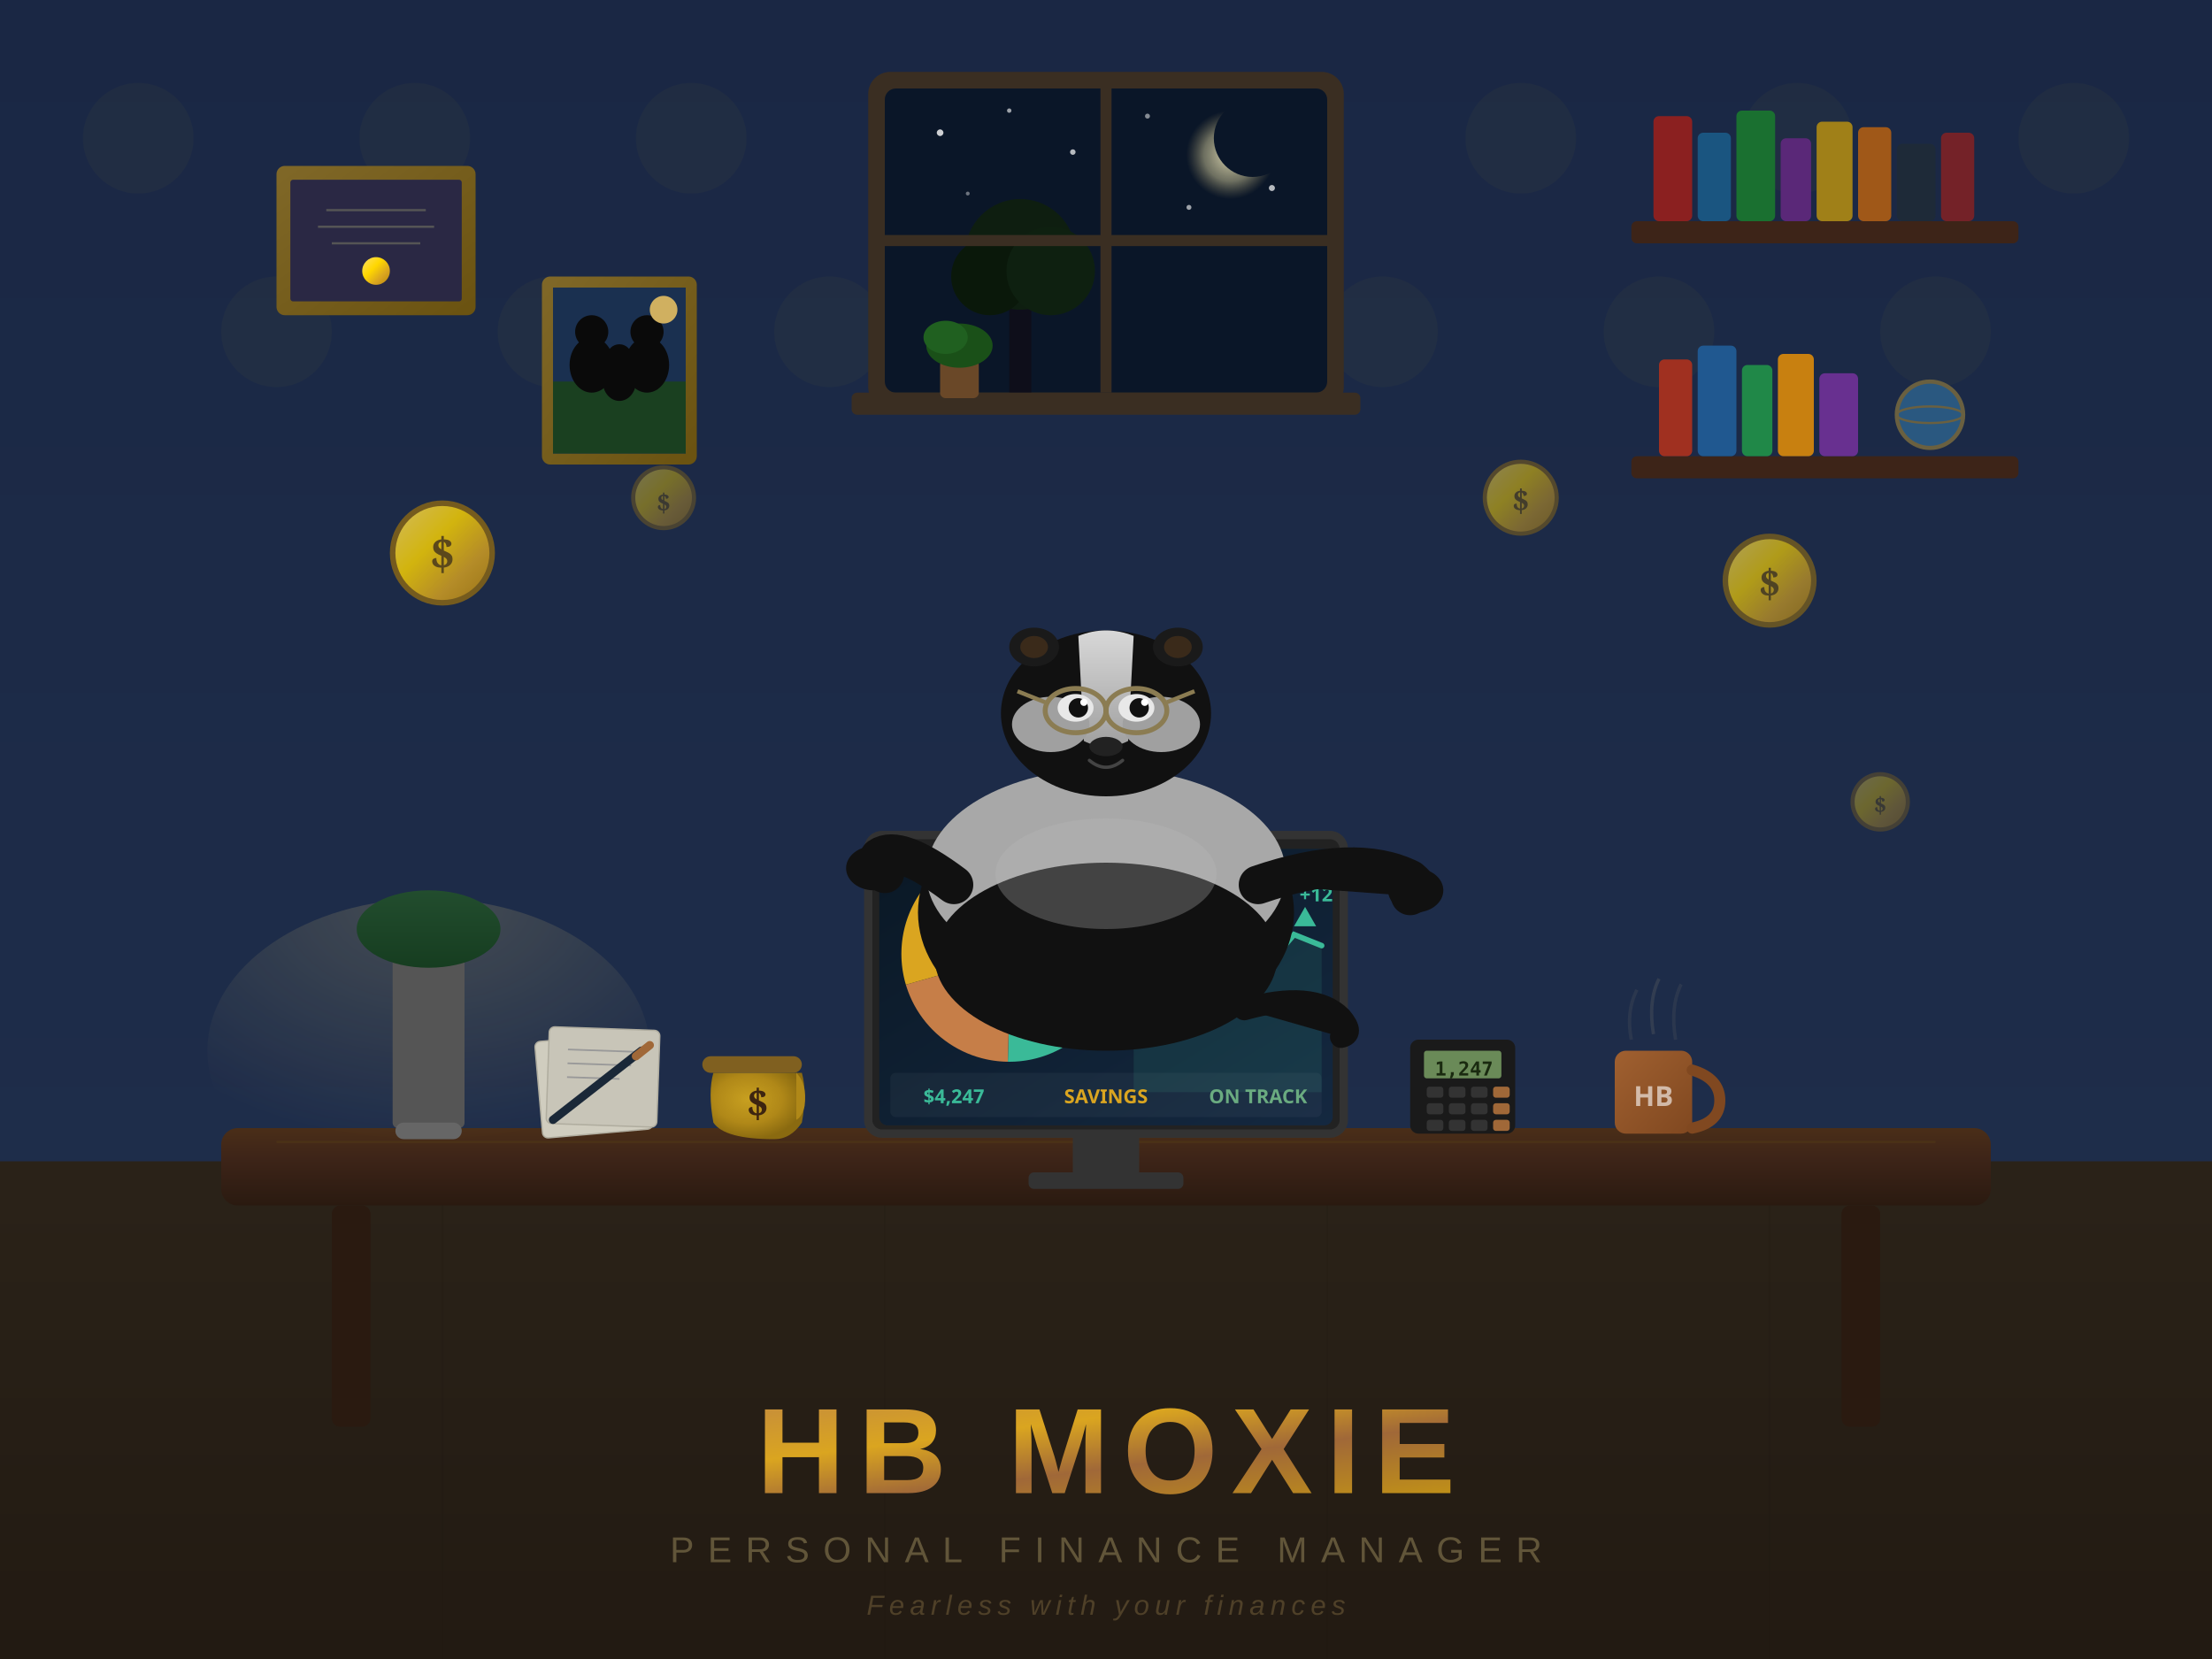
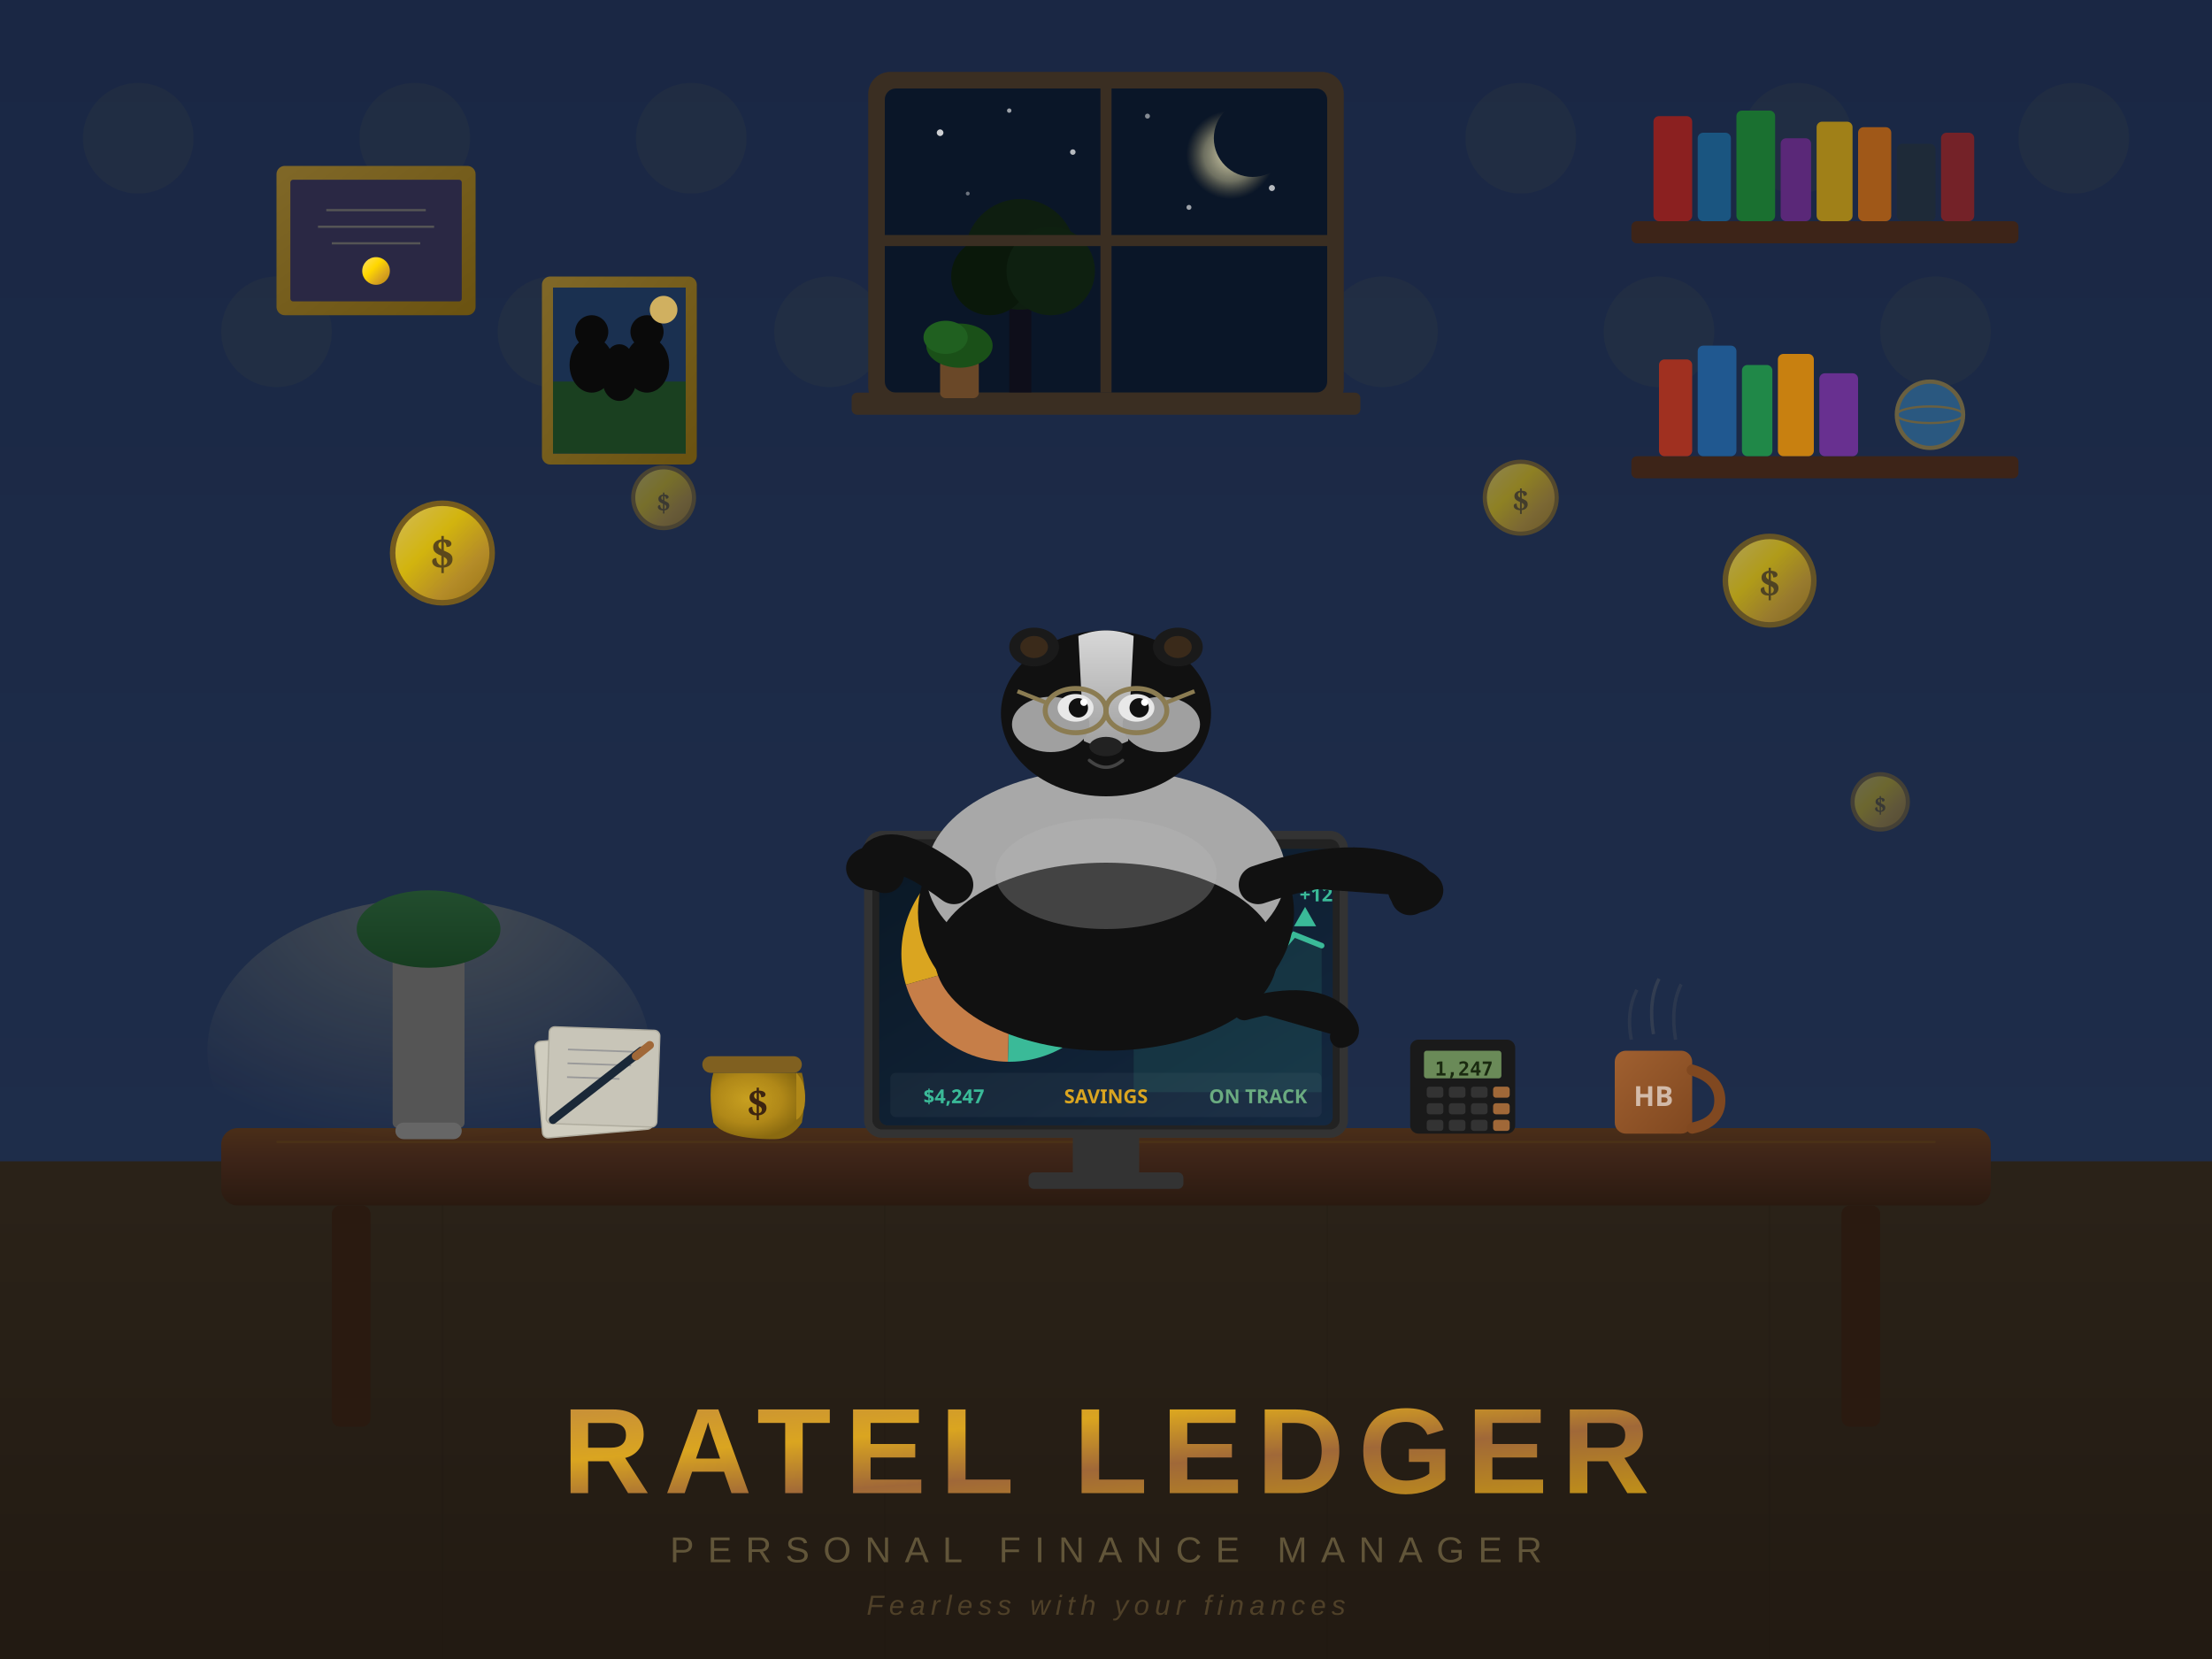
<svg xmlns="http://www.w3.org/2000/svg" viewBox="0 0 800 600" width="800" height="600">
  <defs>
    <linearGradient id="deskGrad" x1="0" y1="0" x2="0" y2="1">
      <stop offset="0%" stop-color="#4a2e18" />
      <stop offset="40%" stop-color="#3d2418" />
      <stop offset="100%" stop-color="#2a1a10" />
    </linearGradient>
    <linearGradient id="goldGrad" x1="0" y1="0" x2="1" y2="1">
      <stop offset="0%" stop-color="#ffe066" />
      <stop offset="40%" stop-color="#ffd700" />
      <stop offset="70%" stop-color="#daa520" />
      <stop offset="100%" stop-color="#b8860b" />
    </linearGradient>
    <linearGradient id="screenGrad" x1="0" y1="0" x2="1" y2="1">
      <stop offset="0%" stop-color="#0a1825" />
      <stop offset="100%" stop-color="#142840" />
    </linearGradient>
    <linearGradient id="silverGrad" x1="0" y1="0" x2="0" y2="1">
      <stop offset="0%" stop-color="#d8d8d8" />
      <stop offset="100%" stop-color="#a0a0a0" />
    </linearGradient>
    <linearGradient id="lampShade" x1="0" y1="0" x2="0" y2="1">
      <stop offset="0%" stop-color="#224d2e" />
      <stop offset="100%" stop-color="#163d20" />
    </linearGradient>
    <linearGradient id="mugGrad" x1="0" y1="0" x2="1" y2="1">
      <stop offset="0%" stop-color="#a06030" />
      <stop offset="100%" stop-color="#804820" />
    </linearGradient>
    <linearGradient id="wallGrad" x1="0" y1="0" x2="0" y2="1">
      <stop offset="0%" stop-color="#1a2744" />
      <stop offset="100%" stop-color="#1e2d4a" />
    </linearGradient>
    <linearGradient id="floorGrad" x1="0" y1="0" x2="0" y2="1">
      <stop offset="0%" stop-color="#2a2218" />
      <stop offset="100%" stop-color="#221a12" />
    </linearGradient>
    <radialGradient id="lampGlow" cx="50%" cy="0%" r="80%">
      <stop offset="0%" stop-color="#ffe080" stop-opacity="0.18" />
      <stop offset="100%" stop-color="#ffe080" stop-opacity="0" />
    </radialGradient>
    <radialGradient id="honeyGrad" cx="40%" cy="40%" r="60%">
      <stop offset="0%" stop-color="#c8a020" />
      <stop offset="60%" stop-color="#b08818" />
      <stop offset="100%" stop-color="#8a6a10" />
    </radialGradient>
    <linearGradient id="frameGrad" x1="0" y1="0" x2="1" y2="1">
      <stop offset="0%" stop-color="#806828" />
      <stop offset="100%" stop-color="#6a5210" />
    </linearGradient>
    <linearGradient id="titleGold" x1="0" y1="0" x2="1" y2="1">
      <stop offset="0%" stop-color="#c89038" />
      <stop offset="30%" stop-color="#daa520" />
      <stop offset="60%" stop-color="#a06838" />
      <stop offset="100%" stop-color="#c09018" />
    </linearGradient>
    <clipPath id="windowClip">
      <rect x="320" y="32" width="160" height="110" rx="4" />
    </clipPath>
    <clipPath id="screenClip">
      <rect x="318" y="307" width="164" height="100" rx="3" />
    </clipPath>
    <radialGradient id="moonGlow" cx="50%" cy="50%" r="50%">
      <stop offset="0%" stop-color="#f0e8c0" stop-opacity="0.9" />
      <stop offset="60%" stop-color="#d0c898" stop-opacity="0.5" />
      <stop offset="100%" stop-color="#a09060" stop-opacity="0" />
    </radialGradient>
  </defs>
  <rect x="0" y="0" width="800" height="430" fill="url(#wallGrad)" />
  <g opacity="0.03">
    <circle cx="50" cy="50" r="20" fill="#ffd700" />
    <circle cx="150" cy="50" r="20" fill="#ffd700" />
    <circle cx="250" cy="50" r="20" fill="#ffd700" />
    <circle cx="350" cy="50" r="20" fill="#ffd700" />
    <circle cx="450" cy="50" r="20" fill="#ffd700" />
    <circle cx="550" cy="50" r="20" fill="#ffd700" />
    <circle cx="650" cy="50" r="20" fill="#ffd700" />
    <circle cx="750" cy="50" r="20" fill="#ffd700" />
    <circle cx="100" cy="120" r="20" fill="#ffd700" />
    <circle cx="200" cy="120" r="20" fill="#ffd700" />
    <circle cx="300" cy="120" r="20" fill="#ffd700" />
    <circle cx="400" cy="120" r="20" fill="#ffd700" />
    <circle cx="500" cy="120" r="20" fill="#ffd700" />
    <circle cx="600" cy="120" r="20" fill="#ffd700" />
    <circle cx="700" cy="120" r="20" fill="#ffd700" />
  </g>
  <rect x="0" y="420" width="800" height="12" fill="#2a2218" />
  <rect x="0" y="432" width="800" height="168" fill="url(#floorGrad)" />
  <line x1="160" y1="432" x2="160" y2="600" stroke="#1a120a" stroke-width="0.5" opacity="0.2" />
  <line x1="320" y1="432" x2="320" y2="600" stroke="#1a120a" stroke-width="0.5" opacity="0.2" />
  <line x1="480" y1="432" x2="480" y2="600" stroke="#1a120a" stroke-width="0.5" opacity="0.2" />
  <line x1="640" y1="432" x2="640" y2="600" stroke="#1a120a" stroke-width="0.5" opacity="0.2" />
  <rect x="316" y="28" width="168" height="118" rx="6" fill="#3a2e22" stroke="#3a2e22" stroke-width="4" />
  <g clip-path="url(#windowClip)">
    <rect x="320" y="32" width="160" height="110" fill="#0a1628" />
    <circle cx="445" cy="56" r="16" fill="url(#moonGlow)" />
    <circle cx="453" cy="50" r="14" fill="#0a1628" />
    <circle cx="340" cy="48" r="1.2" fill="#fff" opacity="0.8" />
    <circle cx="365" cy="40" r="0.8" fill="#fff" opacity="0.6" />
    <circle cx="388" cy="55" r="1" fill="#fff" opacity="0.7" />
    <circle cx="415" cy="42" r="0.9" fill="#fff" opacity="0.5" />
    <circle cx="460" cy="68" r="1.1" fill="#fff" opacity="0.7" />
    <circle cx="350" cy="70" r="0.7" fill="#fff" opacity="0.4" />
    <circle cx="430" cy="75" r="0.9" fill="#fff" opacity="0.6" />
    <rect x="365" y="100" width="8" height="42" fill="#0e0e1a" />
    <circle cx="369" cy="92" r="20" fill="#0e1e10" />
    <circle cx="358" cy="100" r="14" fill="#0a180a" />
    <circle cx="380" cy="98" r="16" fill="#0e2010" />
  </g>
  <line x1="400" y1="32" x2="400" y2="142" stroke="#3a2e22" stroke-width="4" />
  <line x1="320" y1="87" x2="480" y2="87" stroke="#3a2e22" stroke-width="4" />
  <rect x="308" y="142" width="184" height="8" rx="2" fill="#3a2e22" />
  <rect x="340" y="130" width="14" height="14" rx="2" fill="#6a4828" />
  <ellipse cx="347" cy="125" rx="12" ry="8" fill="#1a5018" />
  <ellipse cx="342" cy="122" rx="8" ry="6" fill="#206020" />
  <rect x="590" y="80" width="140" height="8" rx="2" fill="#3d2418" />
  <rect x="598" y="42" width="14" height="38" rx="2" fill="#8b2020" />
  <rect x="614" y="48" width="12" height="32" rx="2" fill="#1a5580" />
  <rect x="628" y="40" width="14" height="40" rx="2" fill="#1a7030" />
  <rect x="644" y="50" width="11" height="30" rx="2" fill="#5a2878" />
  <rect x="657" y="44" width="13" height="36" rx="2" fill="#a08018" />
  <rect x="672" y="46" width="12" height="34" rx="2" fill="#a05818" />
  <rect x="686" y="52" width="14" height="28" rx="2" fill="#1e2a38" />
  <rect x="702" y="48" width="12" height="32" rx="2" fill="#8b2020" opacity="0.8" />
  <rect x="590" y="165" width="140" height="8" rx="2" fill="#3d2418" />
  <rect x="600" y="130" width="12" height="35" rx="2" fill="#a03020" />
  <rect x="614" y="125" width="14" height="40" rx="2" fill="#205890" />
  <rect x="630" y="132" width="11" height="33" rx="2" fill="#208848" />
  <rect x="643" y="128" width="13" height="37" rx="2" fill="#c88010" />
  <rect x="658" y="135" width="14" height="30" rx="2" fill="#683090" />
  <circle cx="698" cy="150" r="12" fill="#2a5880" stroke="#6a6040" stroke-width="1.5" />
  <ellipse cx="698" cy="150" rx="12" ry="3" fill="none" stroke="#6a6040" stroke-width="0.8" />
  <rect x="100" y="60" width="72" height="54" rx="3" fill="url(#frameGrad)" />
  <rect x="105" y="65" width="62" height="44" rx="1" fill="#2a2844" />
  <line x1="118" y1="76" x2="154" y2="76" stroke="#555" stroke-width="0.8" />
  <line x1="115" y1="82" x2="157" y2="82" stroke="#555" stroke-width="0.8" />
  <line x1="120" y1="88" x2="152" y2="88" stroke="#555" stroke-width="0.8" />
  <circle cx="136" cy="98" r="5" fill="url(#goldGrad)" />
  <rect x="196" y="100" width="56" height="68" rx="3" fill="url(#frameGrad)" />
  <rect x="200" y="104" width="48" height="60" fill="#1a3050" />
  <rect x="200" y="138" width="48" height="26" fill="#1a4020" />
  <ellipse cx="214" cy="132" rx="8" ry="10" fill="#0a0a0a" />
  <circle cx="214" cy="120" r="6" fill="#0a0a0a" />
  <ellipse cx="234" cy="132" rx="8" ry="10" fill="#0a0a0a" />
  <circle cx="234" cy="120" r="6" fill="#0a0a0a" />
  <ellipse cx="224" cy="138" rx="6" ry="7" fill="#0a0a0a" />
  <circle cx="224" cy="129" r="4.5" fill="#0a0a0a" />
  <circle cx="240" cy="112" r="5" fill="#d0b060" />
  <rect x="80" y="408" width="640" height="28" rx="6" fill="url(#deskGrad)" />
  <line x1="100" y1="413" x2="700" y2="413" stroke="#6a5010" stroke-width="0.8" opacity="0.2" />
  <rect x="120" y="436" width="14" height="80" rx="3" fill="#2a1a10" />
  <rect x="666" y="436" width="14" height="80" rx="3" fill="#2a1a10" />
  <ellipse cx="155" cy="380" rx="80" ry="55" fill="url(#lampGlow)" />
  <rect x="142" y="340" width="26" height="68" rx="2" fill="#555" />
  <ellipse cx="155" cy="336" rx="26" ry="14" fill="url(#lampShade)" />
  <rect x="143" y="406" width="24" height="6" rx="3" fill="#666" />
  <rect x="314" y="302" width="172" height="108" rx="5" fill="#222" stroke="#333" stroke-width="3" />
  <g clip-path="url(#screenClip)">
    <rect x="318" y="307" width="164" height="100" fill="url(#screenGrad)" />
    <circle cx="365" cy="345" r="26" fill="none" stroke-width="26" stroke="#3aba98" stroke-dasharray="41 123" />
    <circle cx="365" cy="345" r="26" fill="none" stroke-width="26" stroke="#c67e48" stroke-dasharray="33 131" stroke-dashoffset="-41" />
    <circle cx="365" cy="345" r="26" fill="none" stroke-width="26" stroke="#daa520" stroke-dasharray="33 131" stroke-dashoffset="-74" />
    <circle cx="365" cy="345" r="26" fill="none" stroke-width="26" stroke="#6aab80" stroke-dasharray="16 148" stroke-dashoffset="-107" />
    <circle cx="365" cy="345" r="13" fill="url(#screenGrad)" />
    <polyline points="410,370 420,360 432,365 444,348 456,352 468,338 478,342" fill="none" stroke="#3aba98" stroke-width="2" stroke-linecap="round" />
    <polyline points="410,370 420,360 432,365 444,348 456,352 468,338 478,342 478,395 410,395" fill="#3aba98" opacity="0.12" />
    <polygon points="472,328 476,335 468,335" fill="#3aba98" />
    <text x="470" y="326" font-size="7" fill="#3aba98" font-family="sans-serif" font-weight="bold">+12%</text>
    <rect x="322" y="388" width="156" height="16" rx="2" fill="rgba(255,255,255,0.04)" />
    <text x="345" y="399" font-size="7" fill="#3aba98" font-family="sans-serif" font-weight="bold" text-anchor="middle">$4,247</text>
    <text x="400" y="399" font-size="7" fill="#daa520" font-family="sans-serif" font-weight="bold" text-anchor="middle">SAVINGS</text>
    <text x="455" y="399" font-size="7" fill="#6aab80" font-family="sans-serif" font-weight="bold" text-anchor="middle">ON TRACK</text>
  </g>
  <rect x="388" y="410" width="24" height="16" fill="#333" />
  <rect x="372" y="424" width="56" height="6" rx="2" fill="#333" />
  <ellipse cx="400" cy="330" rx="68" ry="48" fill="#111" />
  <ellipse cx="400" cy="316" rx="65" ry="38" fill="#a8a8a8" />
  <ellipse cx="400" cy="346" rx="62" ry="34" fill="#111" />
  <ellipse cx="400" cy="316" rx="40" ry="20" fill="#b8b8b8" opacity="0.3" />
  <ellipse cx="400" cy="258" rx="38" ry="30" fill="#111" />
  <path d="M 390 230 Q 400 226 410 230 L 408 268 Q 400 272 392 268 Z" fill="url(#silverGrad)" />
  <ellipse cx="380" cy="262" rx="14" ry="10" fill="#a0a0a0" />
  <ellipse cx="420" cy="262" rx="14" ry="10" fill="#a0a0a0" />
  <ellipse cx="374" cy="234" rx="9" ry="7" fill="#1a1a1a" />
  <ellipse cx="374" cy="234" rx="5" ry="4" fill="#3a2a1a" />
  <ellipse cx="426" cy="234" rx="9" ry="7" fill="#1a1a1a" />
  <ellipse cx="426" cy="234" rx="5" ry="4" fill="#3a2a1a" />
  <ellipse cx="389" cy="256" rx="6.5" ry="5" fill="#e8e8e8" />
  <ellipse cx="411" cy="256" rx="6.5" ry="5" fill="#e8e8e8" />
  <circle cx="390" cy="256" r="3.5" fill="#111" />
  <circle cx="412" cy="256" r="3.5" fill="#111" />
  <circle cx="392" cy="254" r="1.3" fill="#fff" />
  <circle cx="414" cy="254" r="1.3" fill="#fff" />
  <ellipse cx="389" cy="257" rx="11" ry="8" fill="none" stroke="#8b7c52" stroke-width="1.8" />
  <ellipse cx="411" cy="257" rx="11" ry="8" fill="none" stroke="#8b7c52" stroke-width="1.8" />
  <line x1="400" y1="256" x2="400" y2="258" stroke="#8b7c52" stroke-width="1.8" />
  <line x1="378" y1="254" x2="368" y2="250" stroke="#8b7c52" stroke-width="1.5" />
  <line x1="422" y1="254" x2="432" y2="250" stroke="#8b7c52" stroke-width="1.5" />
  <ellipse cx="400" cy="270" rx="6" ry="3.5" fill="#222" />
  <path d="M 394 275 Q 400 280 406 275" fill="none" stroke="#444" stroke-width="1.2" stroke-linecap="round" />
  <path d="M 345 320 Q 325 305 318 310 Q 316 312 320 316" fill="#111" stroke="#111" stroke-width="14" stroke-linecap="round" stroke-linejoin="round" />
  <ellipse cx="316" cy="314" rx="10" ry="8" fill="#111" />
  <path d="M 455 320 Q 490 308 510 318 Q 515 322 510 324" fill="#111" stroke="#111" stroke-width="14" stroke-linecap="round" stroke-linejoin="round" />
  <ellipse cx="512" cy="322" rx="10" ry="8" fill="#111" />
  <path d="M 450 365 Q 475 358 485 368 Q 490 374 485 375" fill="#111" stroke="#111" stroke-width="8" stroke-linecap="round" />
  <rect x="510" y="376" width="38" height="34" rx="3" fill="#1a1a1a" />
  <rect x="515" y="380" width="28" height="10" rx="1" fill="#6a8a58" />
  <text x="540" y="389" font-size="7" fill="#1a2a10" font-family="monospace" font-weight="bold" text-anchor="end">1,247</text>
  <g fill="#333">
    <rect x="516" y="393" width="6" height="4" rx="1" />
    <rect x="524" y="393" width="6" height="4" rx="1" />
    <rect x="532" y="393" width="6" height="4" rx="1" />
    <rect x="540" y="393" width="6" height="4" rx="1" fill="#a06838" />
    <rect x="516" y="399" width="6" height="4" rx="1" />
    <rect x="524" y="399" width="6" height="4" rx="1" />
    <rect x="532" y="399" width="6" height="4" rx="1" />
    <rect x="540" y="399" width="6" height="4" rx="1" fill="#a06838" />
    <rect x="516" y="405" width="6" height="4" rx="1" />
    <rect x="524" y="405" width="6" height="4" rx="1" />
    <rect x="532" y="405" width="6" height="4" rx="1" />
    <rect x="540" y="405" width="6" height="4" rx="1" fill="#a06838" />
  </g>
  <rect x="584" y="380" width="28" height="30" rx="4" fill="url(#mugGrad)" />
  <text x="598" y="400" font-size="10" fill="rgba(255,255,255,0.6)" font-family="sans-serif" font-weight="800" text-anchor="middle">HB</text>
  <path d="M 612 387 Q 622 390 622 398 Q 622 406 612 408" fill="none" stroke="#804820" stroke-width="4" stroke-linecap="round" />
  <path d="M 590 376 Q 588 366 592 358" fill="none" stroke="#666" stroke-width="1.2" opacity="0.2" />
  <path d="M 598 374 Q 596 362 600 354" fill="none" stroke="#666" stroke-width="1.2" opacity="0.3" />
  <path d="M 606 376 Q 604 364 608 356" fill="none" stroke="#666" stroke-width="1.2" opacity="0.2" />
  <g transform="rotate(-5, 215, 395)">
    <rect x="195" y="375" width="40" height="35" rx="2" fill="#d0cdbf" stroke="#b0ad9f" stroke-width="0.5" />
    <line x1="202" y1="383" x2="228" y2="383" stroke="#999" stroke-width="0.6" />
    <line x1="202" y1="388" x2="225" y2="388" stroke="#999" stroke-width="0.6" />
    <line x1="202" y1="393" x2="222" y2="393" stroke="#999" stroke-width="0.6" />
    <line x1="202" y1="398" x2="226" y2="398" stroke="#999" stroke-width="0.6" />
  </g>
  <g transform="rotate(2, 218, 392)">
    <rect x="198" y="372" width="40" height="35" rx="2" fill="#c8c5b8" stroke="#b0ad9f" stroke-width="0.5" />
    <line x1="205" y1="380" x2="231" y2="380" stroke="#999" stroke-width="0.6" />
    <line x1="205" y1="385" x2="228" y2="385" stroke="#999" stroke-width="0.6" />
    <line x1="205" y1="390" x2="224" y2="390" stroke="#999" stroke-width="0.6" />
  </g>
  <line x1="200" y1="405" x2="232" y2="380" stroke="#1a2838" stroke-width="3" stroke-linecap="round" />
  <line x1="230" y1="382" x2="235" y2="378" stroke="#a06838" stroke-width="3" stroke-linecap="round" />
  <rect x="254" y="382" width="36" height="6" rx="3" fill="#806020" />
  <path d="M 258 388 Q 256 395 258 406 Q 262 412 280 412 Q 286 412 290 406 Q 292 395 290 388 Z" fill="url(#honeyGrad)" />
  <text x="274" y="404" font-size="14" fill="#3d2410" font-family="serif" font-weight="800" text-anchor="middle">$</text>
  <path d="M 288 388 Q 292 392 291 400 Q 290 404 288 405" fill="#b08818" stroke="none" />
  <g opacity="0.8">
    <circle cx="160" cy="200" r="18" fill="url(#goldGrad)" stroke="#8b6814" stroke-width="2" />
    <text x="160" y="206" font-size="16" fill="#6a5010" font-family="serif" font-weight="bold" text-anchor="middle">$</text>
  </g>
  <g opacity="0.65">
    <circle cx="640" cy="210" r="16" fill="url(#goldGrad)" stroke="#8b6814" stroke-width="2" />
    <text x="640" y="216" font-size="14" fill="#6a5010" font-family="serif" font-weight="bold" text-anchor="middle">$</text>
  </g>
  <g opacity="0.5">
    <circle cx="550" cy="180" r="13" fill="url(#goldGrad)" stroke="#8b6814" stroke-width="1.5" />
    <text x="550" y="185" font-size="11" fill="#6a5010" font-family="serif" font-weight="bold" text-anchor="middle">$</text>
  </g>
  <g opacity="0.4">
    <circle cx="240" cy="180" r="11" fill="url(#goldGrad)" stroke="#8b6814" stroke-width="1.5" />
    <text x="240" y="185" font-size="9" fill="#6a5010" font-family="serif" font-weight="bold" text-anchor="middle">$</text>
  </g>
  <g opacity="0.35">
    <circle cx="680" cy="290" r="10" fill="url(#goldGrad)" stroke="#8b6814" stroke-width="1.5" />
    <text x="680" y="294" font-size="8" fill="#6a5010" font-family="serif" font-weight="bold" text-anchor="middle">$</text>
  </g>
-   <text x="400" y="540" text-anchor="middle" font-size="44" font-weight="800" fill="url(#titleGold)" font-family="'Segoe UI','Helvetica Neue',Arial,sans-serif" letter-spacing="5">HB MOXIE</text>
+   <text x="400" y="540" text-anchor="middle" font-size="44" font-weight="800" fill="url(#titleGold)" font-family="'Segoe UI','Helvetica Neue',Arial,sans-serif" letter-spacing="5">RATEL LEDGER</text>
  <text x="400" y="565" text-anchor="middle" font-size="13" fill="#8b7c52" font-family="'Segoe UI',Arial,sans-serif" letter-spacing="5" opacity="0.6">PERSONAL FINANCE MANAGER</text>
  <text x="400" y="584" text-anchor="middle" font-size="10" fill="#907848" font-family="'Segoe UI',Arial,sans-serif" letter-spacing="2" opacity="0.4" font-style="italic">Fearless with your finances</text>
</svg>
